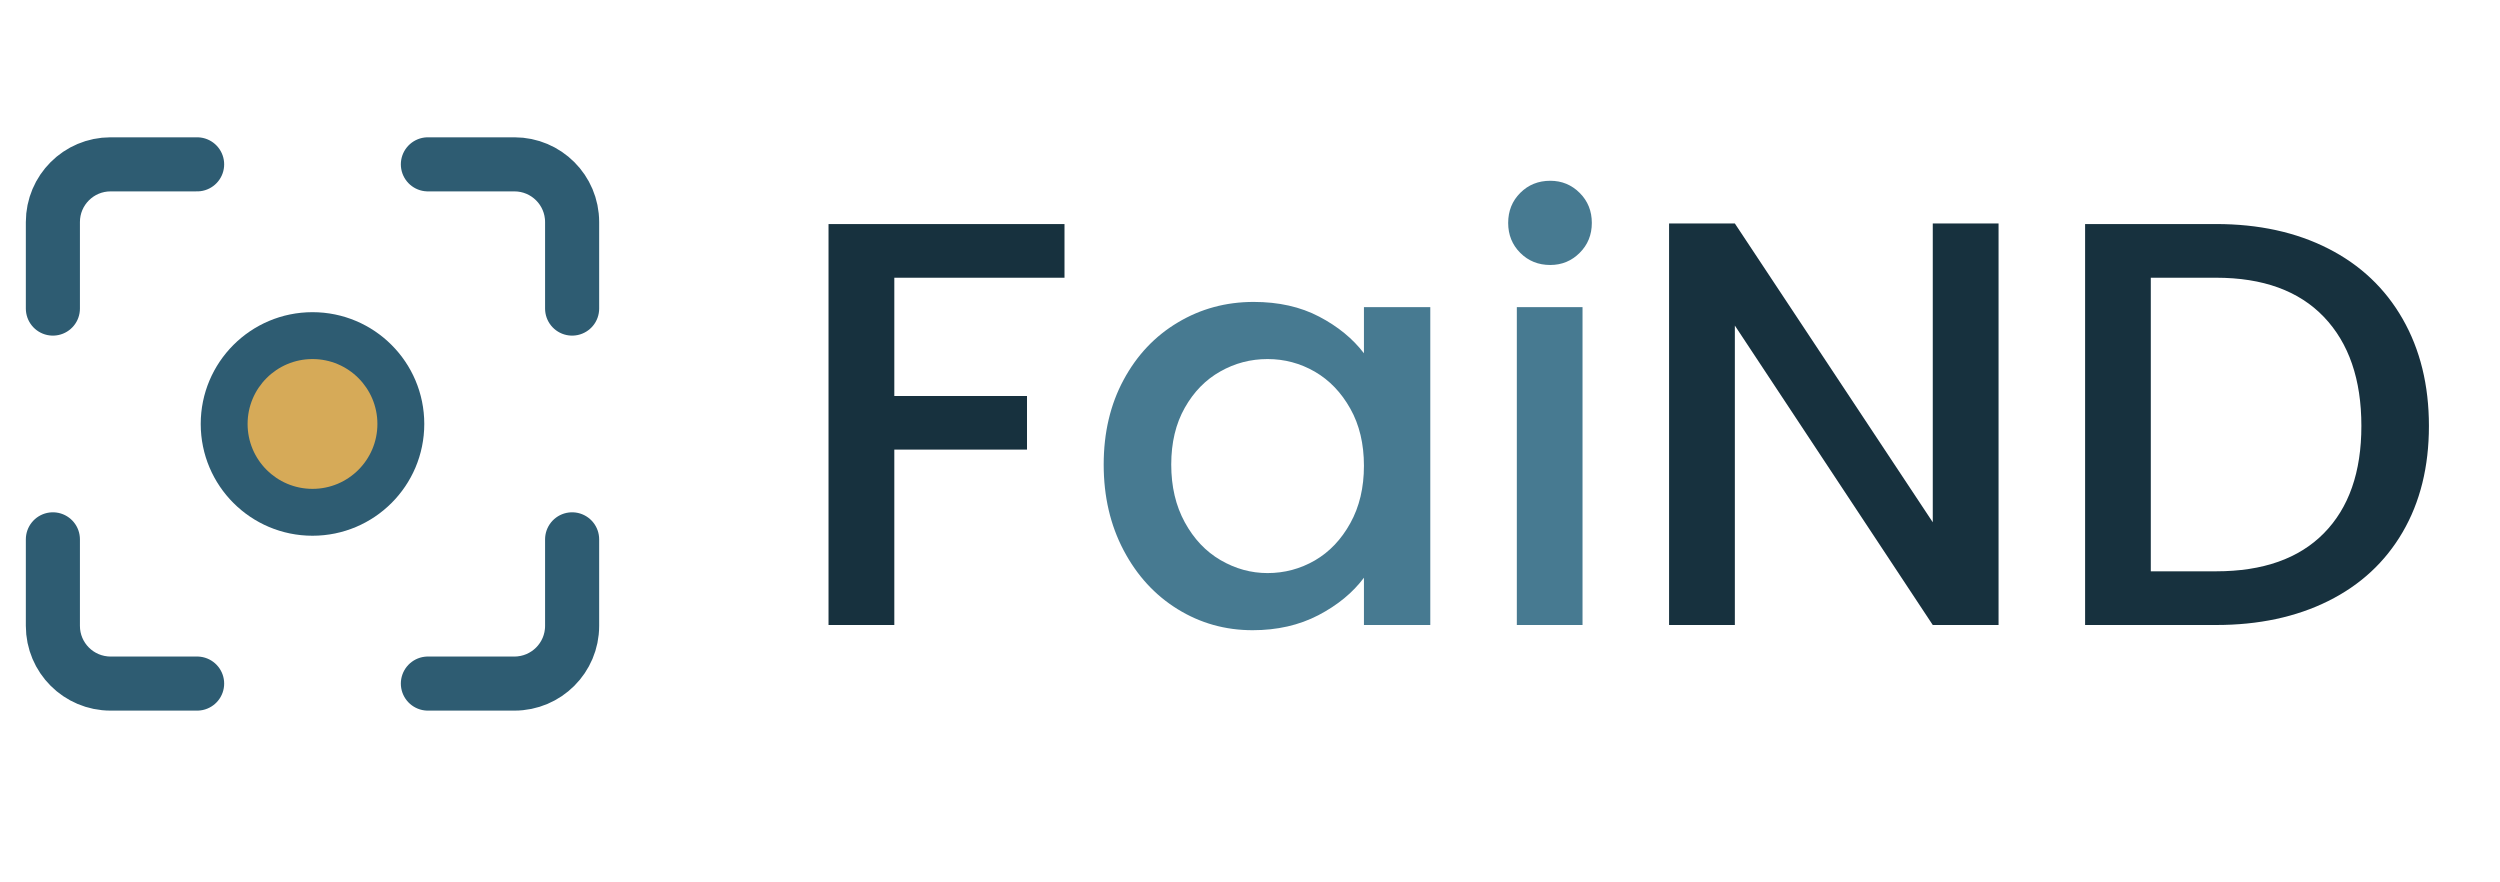
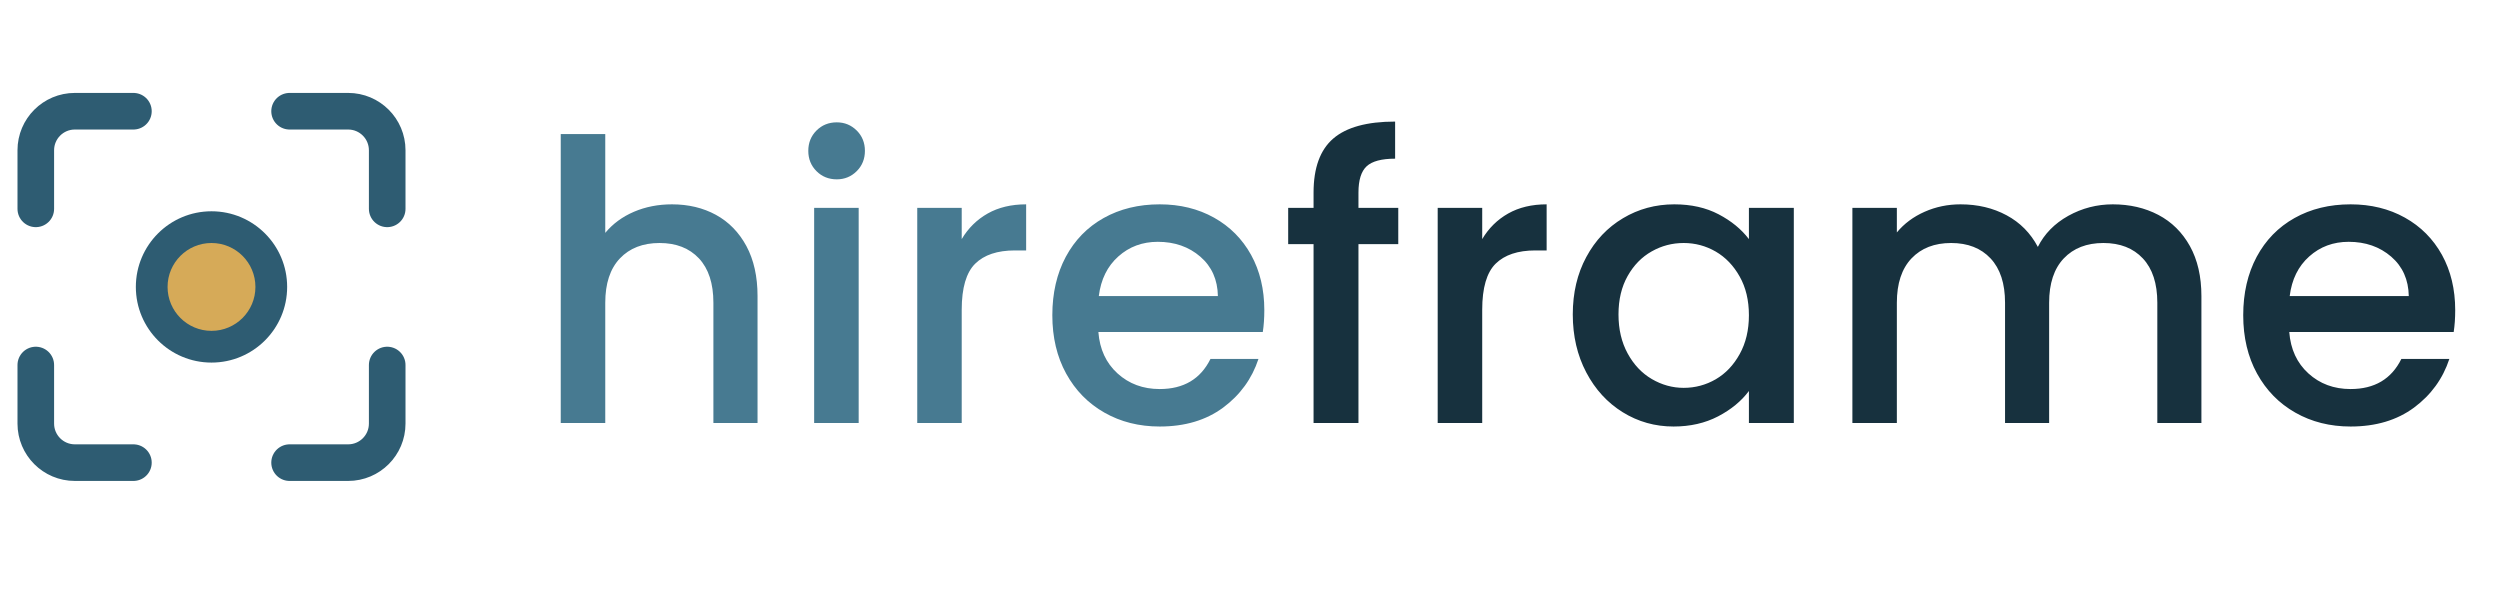
- <svg xmlns="http://www.w3.org/2000/svg" viewBox="0 0 312 110" width="312" height="110" role="img" aria-labelledby="t">
+ <svg xmlns="http://www.w3.org/2000/svg" viewBox="0 0 461 110" width="461" height="110" role="img" aria-labelledby="t">
  <g transform="translate(-6 7.91) scale(0.9)">
    <path d="M14 34V22a8 8 0 0 1 8-8h12M66 14h12a8 8 0 0 1 8 8v12M86 66v12a8 8 0 0 1-8 8H66M34 86H22a8 8 0 0 1-8-8V66" fill="none" stroke="#2E5C72" stroke-width="7.5" stroke-linecap="round" stroke-linejoin="round" />
    <circle cx="50" cy="50" r="15.5" fill="#2E5C72" />
    <circle cx="50" cy="50" r="9.0" fill="#D6AA58" />
  </g>
-   <path fill="#17313E" d="M132.85 27.96V34.66H111.61V49.42H128.17V56.11H111.61V78H103.4V27.96Z M249.42 78H241.21L216.51 40.63V78H208.3V27.89H216.51L241.21 65.18V27.89H249.42Z M303.13 53.16Q303.13 60.79 299.85 66.41Q296.58 72.02 290.56 75.01Q284.55 78 276.56 78H260.22V27.96H276.56Q284.55 27.96 290.56 31.02Q296.58 34.08 299.85 39.8Q303.13 45.53 303.13 53.16ZM294.7 53.16Q294.7 44.45 290.02 39.55Q285.34 34.66 276.56 34.66H268.42V71.3H276.56Q285.34 71.3 290.02 66.55Q294.7 61.8 294.7 53.16Z" />
-   <path fill="#477A91" d="M156.46 37.68Q161.14 37.68 164.64 39.52Q168.13 41.35 170.22 44.09V38.33H178.5V78H170.22V72.1Q168.13 74.9 164.53 76.78Q160.93 78.65 156.32 78.65Q151.21 78.65 146.96 76.02Q142.71 73.39 140.23 68.68Q137.74 63.96 137.74 57.98Q137.74 52.01 140.23 47.4Q142.71 42.79 147 40.24Q151.28 37.68 156.46 37.68ZM158.19 44.81Q155.02 44.81 152.29 46.36Q149.55 47.9 147.86 50.89Q146.17 53.88 146.17 57.98Q146.17 62.09 147.86 65.18Q149.55 68.28 152.32 69.9Q155.1 71.52 158.19 71.52Q161.36 71.52 164.1 69.94Q166.83 68.35 168.52 65.29Q170.22 62.23 170.22 58.13Q170.22 54.02 168.52 51Q166.83 47.98 164.1 46.39Q161.36 44.81 158.19 44.81Z M188.22 27.82Q188.22 25.58 189.73 24.07Q191.24 22.56 193.47 22.56Q195.63 22.56 197.14 24.07Q198.66 25.58 198.66 27.82Q198.66 30.05 197.14 31.56Q195.63 33.07 193.47 33.07Q191.24 33.07 189.73 31.56Q188.22 30.05 188.22 27.82ZM197.5 38.33V78H189.3V38.33Z" />
+   <path fill="#17313E" d="M257.84 45.02H250.5V78H242.22V45.02H237.54V38.33H242.22V35.52Q242.22 28.68 245.85 25.55Q249.49 22.42 257.26 22.42V29.26Q253.52 29.26 252.01 30.66Q250.5 32.06 250.5 35.52V38.33H257.84Z M285.2 37.68V46.18H283.11Q278.29 46.18 275.8 48.62Q273.32 51.07 273.32 57.12V78H265.11V38.33H273.32V44.09Q275.12 41.06 278.11 39.37Q281.1 37.68 285.2 37.68Z M308.74 37.68Q313.42 37.68 316.92 39.52Q320.41 41.35 322.5 44.09V38.33H330.78V78H322.5V72.1Q320.41 74.9 316.81 76.78Q313.21 78.65 308.6 78.65Q303.49 78.65 299.24 76.02Q294.99 73.39 292.51 68.68Q290.02 63.96 290.02 57.98Q290.02 52.01 292.51 47.4Q294.99 42.79 299.28 40.24Q303.56 37.68 308.74 37.68ZM310.47 44.81Q307.3 44.81 304.57 46.36Q301.83 47.9 300.14 50.89Q298.45 53.88 298.45 57.98Q298.45 62.09 300.14 65.18Q301.83 68.28 304.6 69.9Q307.38 71.52 310.47 71.52Q313.64 71.52 316.38 69.94Q319.11 68.35 320.8 65.29Q322.5 62.23 322.5 58.13Q322.5 54.02 320.8 51Q319.11 47.98 316.38 46.39Q313.64 44.81 310.47 44.81Z M405.94 54.6V78H397.81V55.82Q397.81 50.5 395.14 47.65Q392.48 44.81 387.87 44.81Q383.26 44.81 380.56 47.65Q377.86 50.5 377.86 55.82V78H369.73V55.82Q369.73 50.5 367.06 47.65Q364.4 44.81 359.79 44.81Q355.18 44.81 352.48 47.65Q349.78 50.5 349.78 55.82V78H341.58V38.33H349.78V42.86Q351.8 40.42 354.9 39.05Q357.99 37.68 361.52 37.68Q366.27 37.68 370.02 39.7Q373.76 41.71 375.78 45.53Q377.58 41.93 381.39 39.8Q385.21 37.68 389.6 37.68Q394.28 37.68 397.99 39.62Q401.7 41.57 403.82 45.38Q405.94 49.2 405.94 54.6Z M452.46 61.22H422.14Q422.5 65.98 425.67 68.86Q428.84 71.74 433.45 71.74Q440.07 71.74 442.81 66.19H451.66Q449.86 71.66 445.15 75.16Q440.43 78.65 433.45 78.65Q427.76 78.65 423.26 76.09Q418.76 73.54 416.2 68.89Q413.65 64.25 413.65 58.13Q413.65 52.01 416.13 47.36Q418.62 42.72 423.12 40.2Q427.62 37.68 433.45 37.68Q439.06 37.68 443.46 40.13Q447.85 42.58 450.3 47Q452.74 51.43 452.74 57.19Q452.74 59.42 452.46 61.22ZM444.18 54.6Q444.1 50.06 440.94 47.33Q437.77 44.59 433.09 44.59Q428.84 44.59 425.82 47.29Q422.79 49.99 422.22 54.6Z" />
+   <path fill="#477A91" d="M139.69 54.6V78H131.55V55.82Q131.55 50.5 128.89 47.65Q126.22 44.81 121.62 44.81Q117.01 44.81 114.31 47.65Q111.61 50.5 111.61 55.82V78H103.4V24.72H111.61V42.94Q113.7 40.42 116.9 39.05Q120.1 37.68 123.92 37.68Q128.46 37.68 132.02 39.62Q135.58 41.57 137.64 45.38Q139.69 49.2 139.69 54.6Z M149.05 27.82Q149.05 25.58 150.56 24.07Q152.07 22.56 154.3 22.56Q156.46 22.56 157.98 24.07Q159.49 25.58 159.49 27.82Q159.49 30.05 157.98 31.56Q156.46 33.07 154.3 33.07Q152.07 33.07 150.56 31.56Q149.05 30.05 149.05 27.82ZM158.34 38.33V78H150.13V38.33Z M189.22 37.68V46.18H187.14Q182.31 46.18 179.83 48.62Q177.34 51.07 177.34 57.12V78H169.14V38.33H177.34V44.09Q179.14 41.06 182.13 39.37Q185.12 37.68 189.22 37.68Z M232.86 61.22H202.54Q202.9 65.98 206.07 68.86Q209.24 71.74 213.85 71.74Q220.47 71.74 223.21 66.19H232.06Q230.26 71.66 225.55 75.16Q220.83 78.65 213.85 78.65Q208.16 78.65 203.66 76.09Q199.16 73.54 196.6 68.89Q194.05 64.25 194.05 58.13Q194.05 52.01 196.53 47.36Q199.02 42.72 203.52 40.2Q208.02 37.68 213.85 37.68Q219.46 37.68 223.86 40.13Q228.25 42.58 230.7 47Q233.14 51.43 233.14 57.19Q233.14 59.42 232.86 61.22ZM224.58 54.6Q224.5 50.06 221.34 47.33Q218.17 44.59 213.49 44.59Q209.24 44.59 206.22 47.29Q203.19 49.99 202.62 54.6Z" />
</svg>
